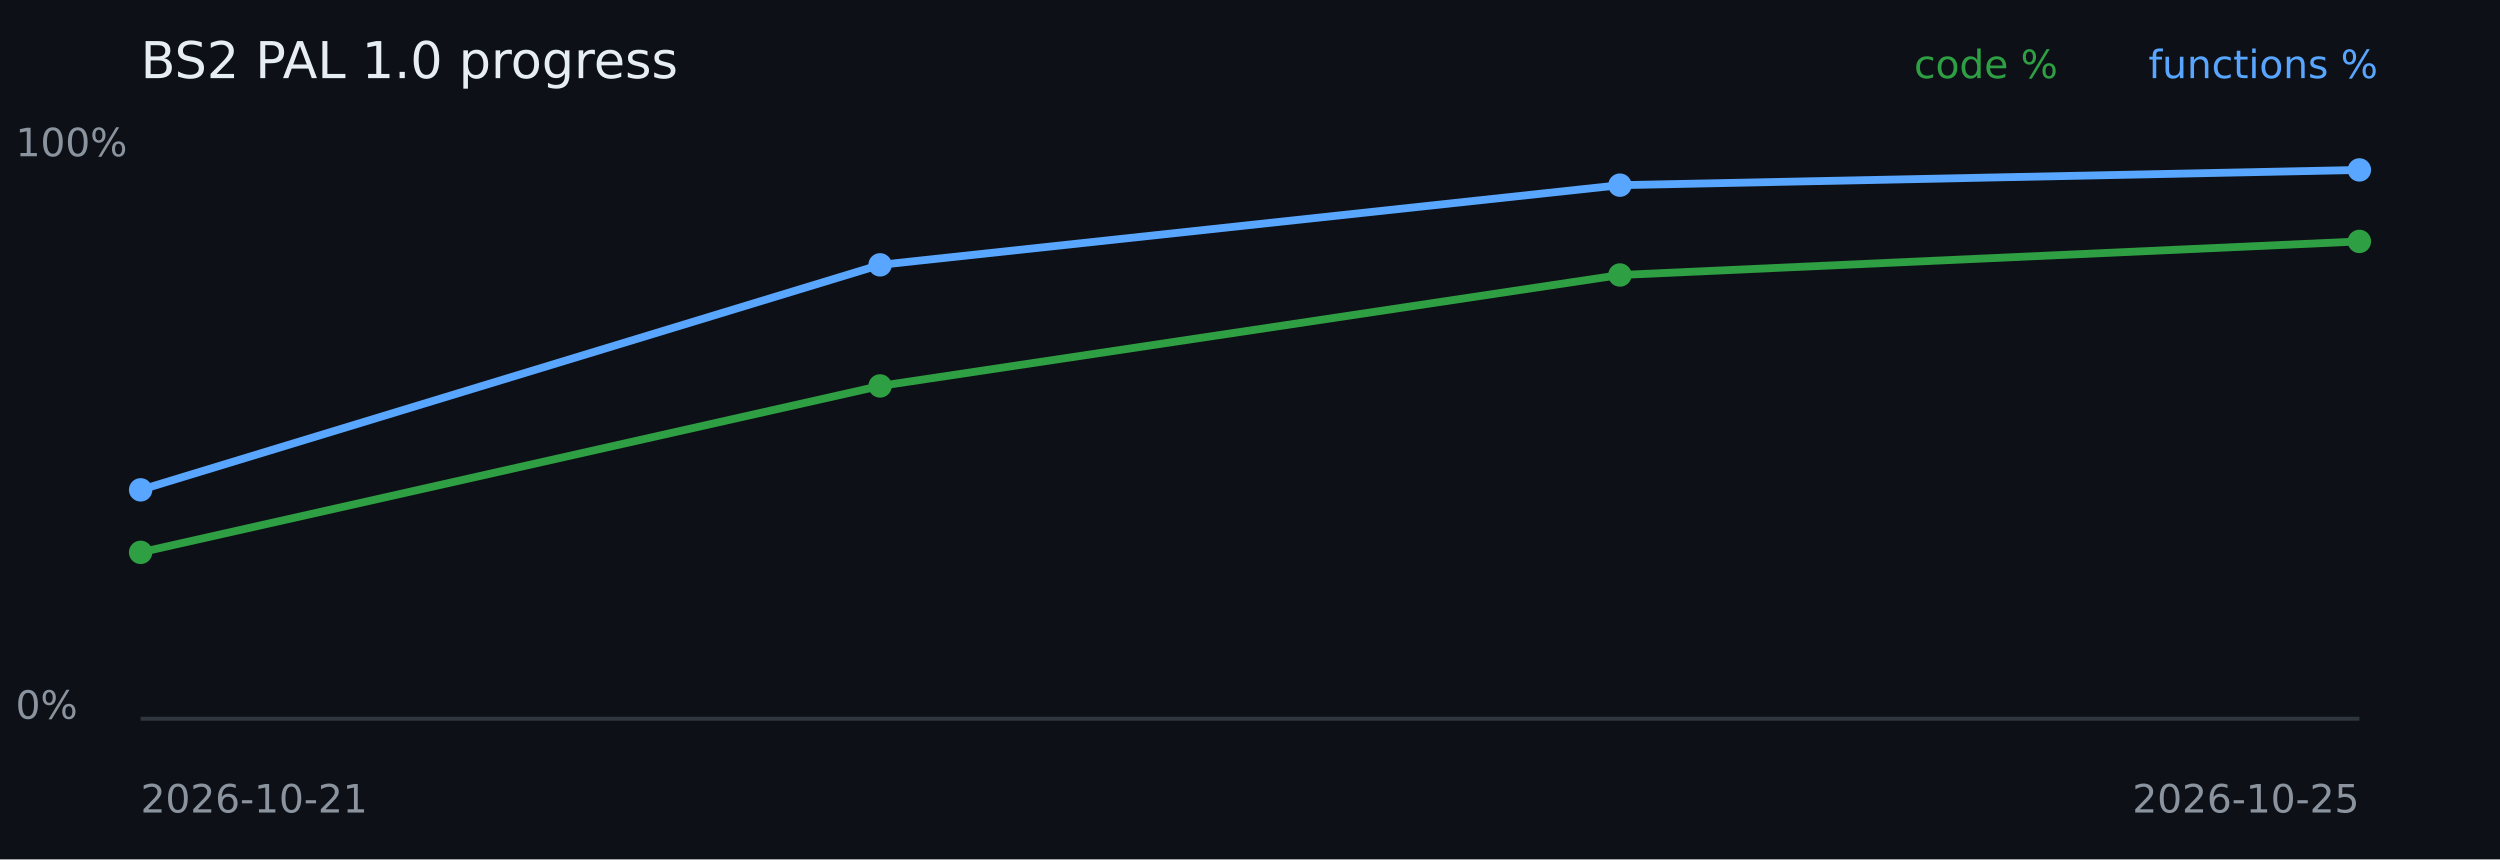
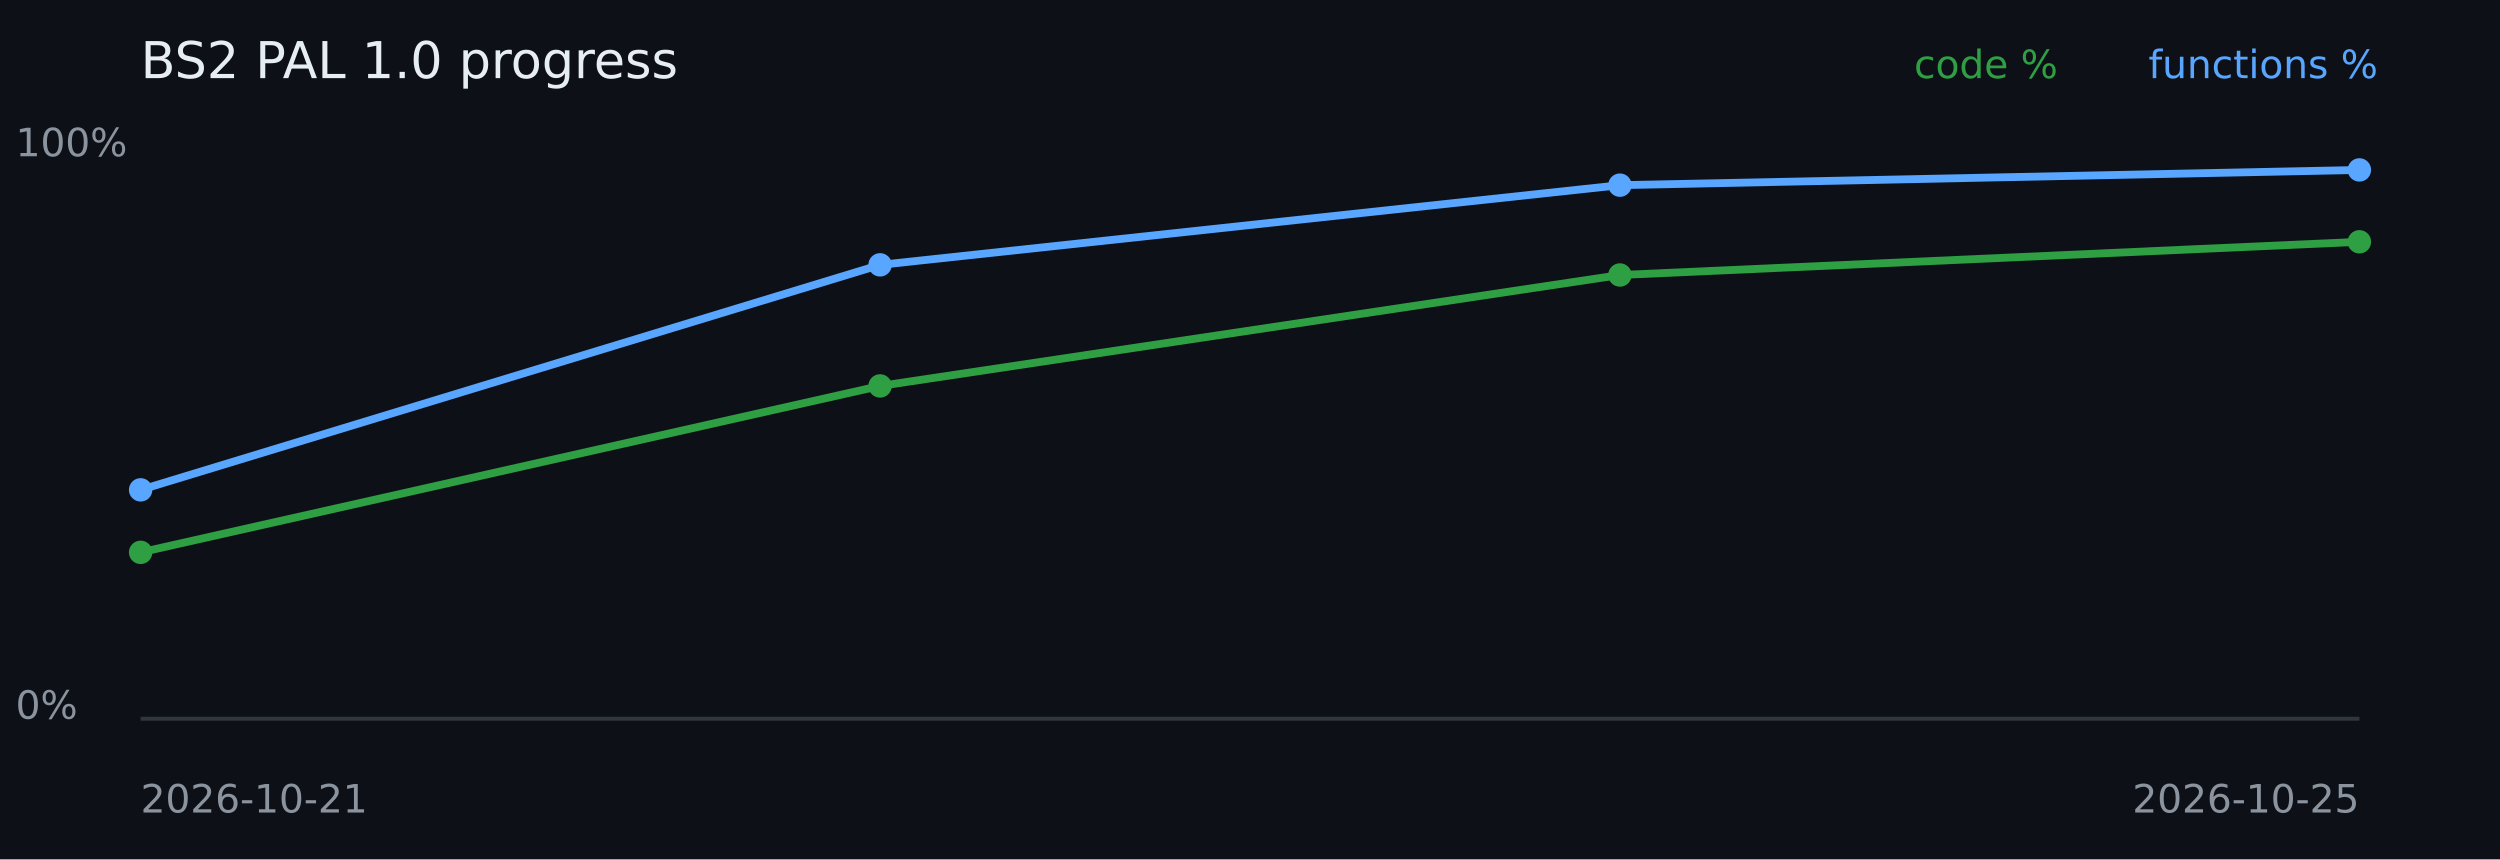
<svg xmlns="http://www.w3.org/2000/svg" width="640" height="220" font-family="Verdana,DejaVu Sans,sans-serif">
  <rect width="100%" height="100%" fill="#0d1117" />
  <text x="36" y="20" font-size="13" fill="#e6edf3">BS2 PAL 1.0 progress</text>
  <line x1="36" y1="184" x2="604" y2="184" stroke="#30363d" />
  <text x="4" y="40" font-size="10" fill="#8b949e">100%</text>
  <text x="4" y="184" font-size="10" fill="#8b949e">0%</text>
  <polyline fill="none" stroke="#58a6ff" stroke-width="2" points="36.0,125.4 225.3,67.8 414.7,47.4 604.0,43.5" />
  <circle cx="36.0" cy="125.4" r="3" fill="#58a6ff" />
  <circle cx="225.3" cy="67.8" r="3" fill="#58a6ff" />
  <circle cx="414.7" cy="47.4" r="3" fill="#58a6ff" />
  <circle cx="604.0" cy="43.5" r="3" fill="#58a6ff" />
-   <polyline fill="none" stroke="#2ea043" stroke-width="2" points="36.0,141.4 225.3,98.8 414.7,70.4 604.0,61.8" />
+   <polyline fill="none" stroke="#2ea043" stroke-width="2" points="36.0,141.4 225.3,98.8 414.7,70.4 604.0,61.9" />
  <circle cx="36.0" cy="141.4" r="3" fill="#2ea043" />
  <circle cx="225.3" cy="98.8" r="3" fill="#2ea043" />
  <circle cx="414.7" cy="70.4" r="3" fill="#2ea043" />
-   <circle cx="604.0" cy="61.8" r="3" fill="#2ea043" />
+   <circle cx="604.0" cy="61.9" r="3" fill="#2ea043" />
  <text x="490" y="20" font-size="10" fill="#2ea043">code %</text>
  <text x="550" y="20" font-size="10" fill="#58a6ff">functions %</text>
  <text x="36" y="208" font-size="10" fill="#8b949e">2026-10-21</text>
  <text x="604" y="208" font-size="10" fill="#8b949e" text-anchor="end">2026-10-25</text>
</svg>
